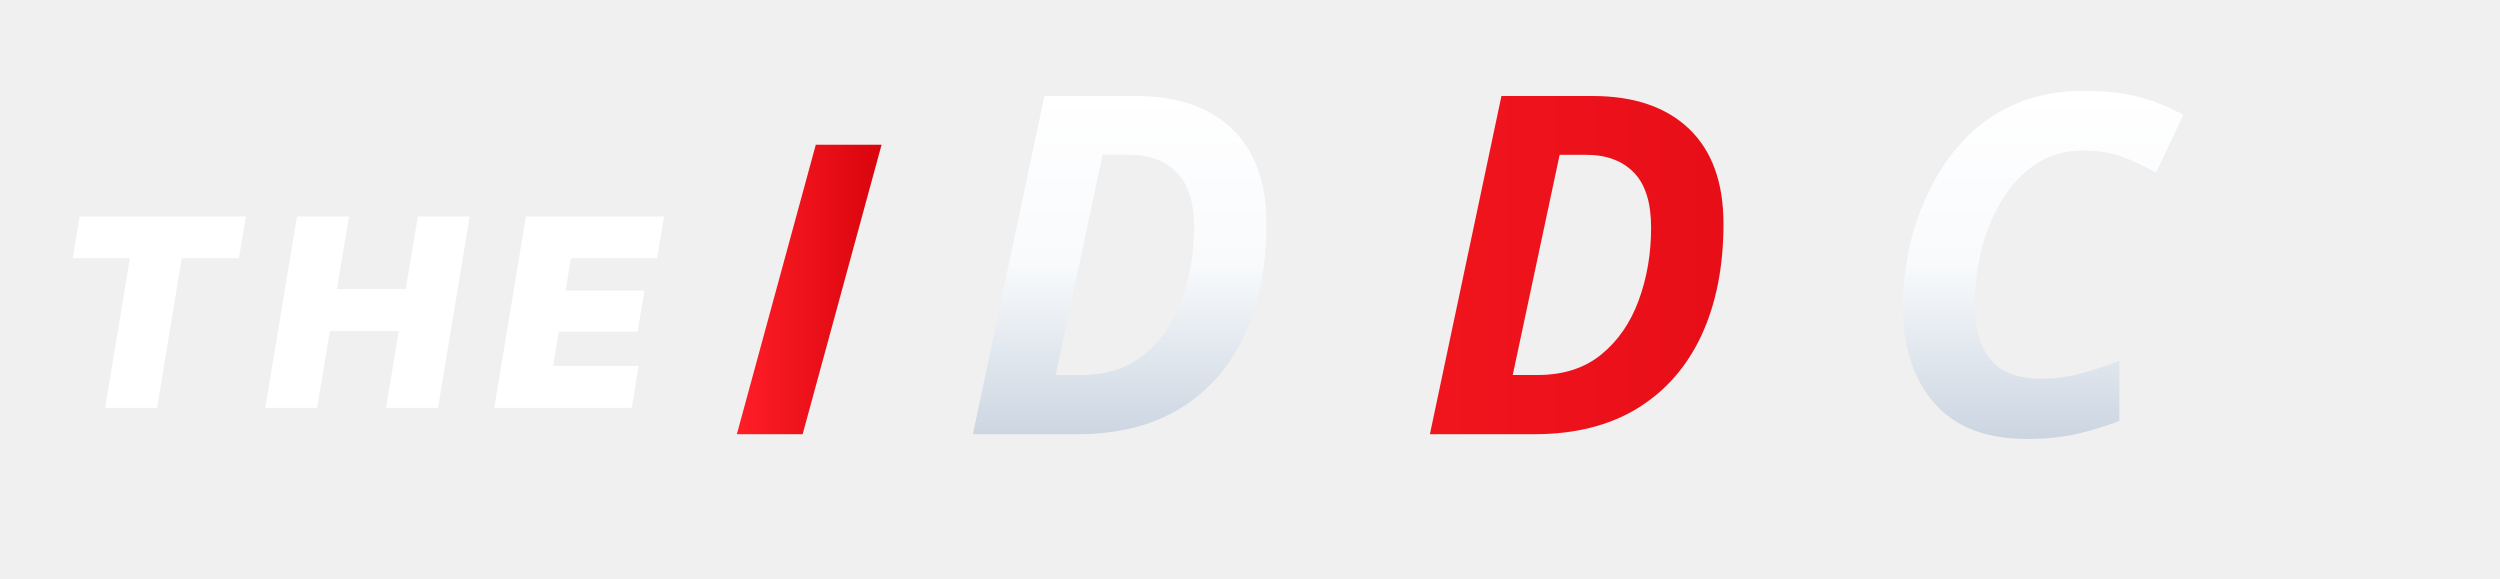
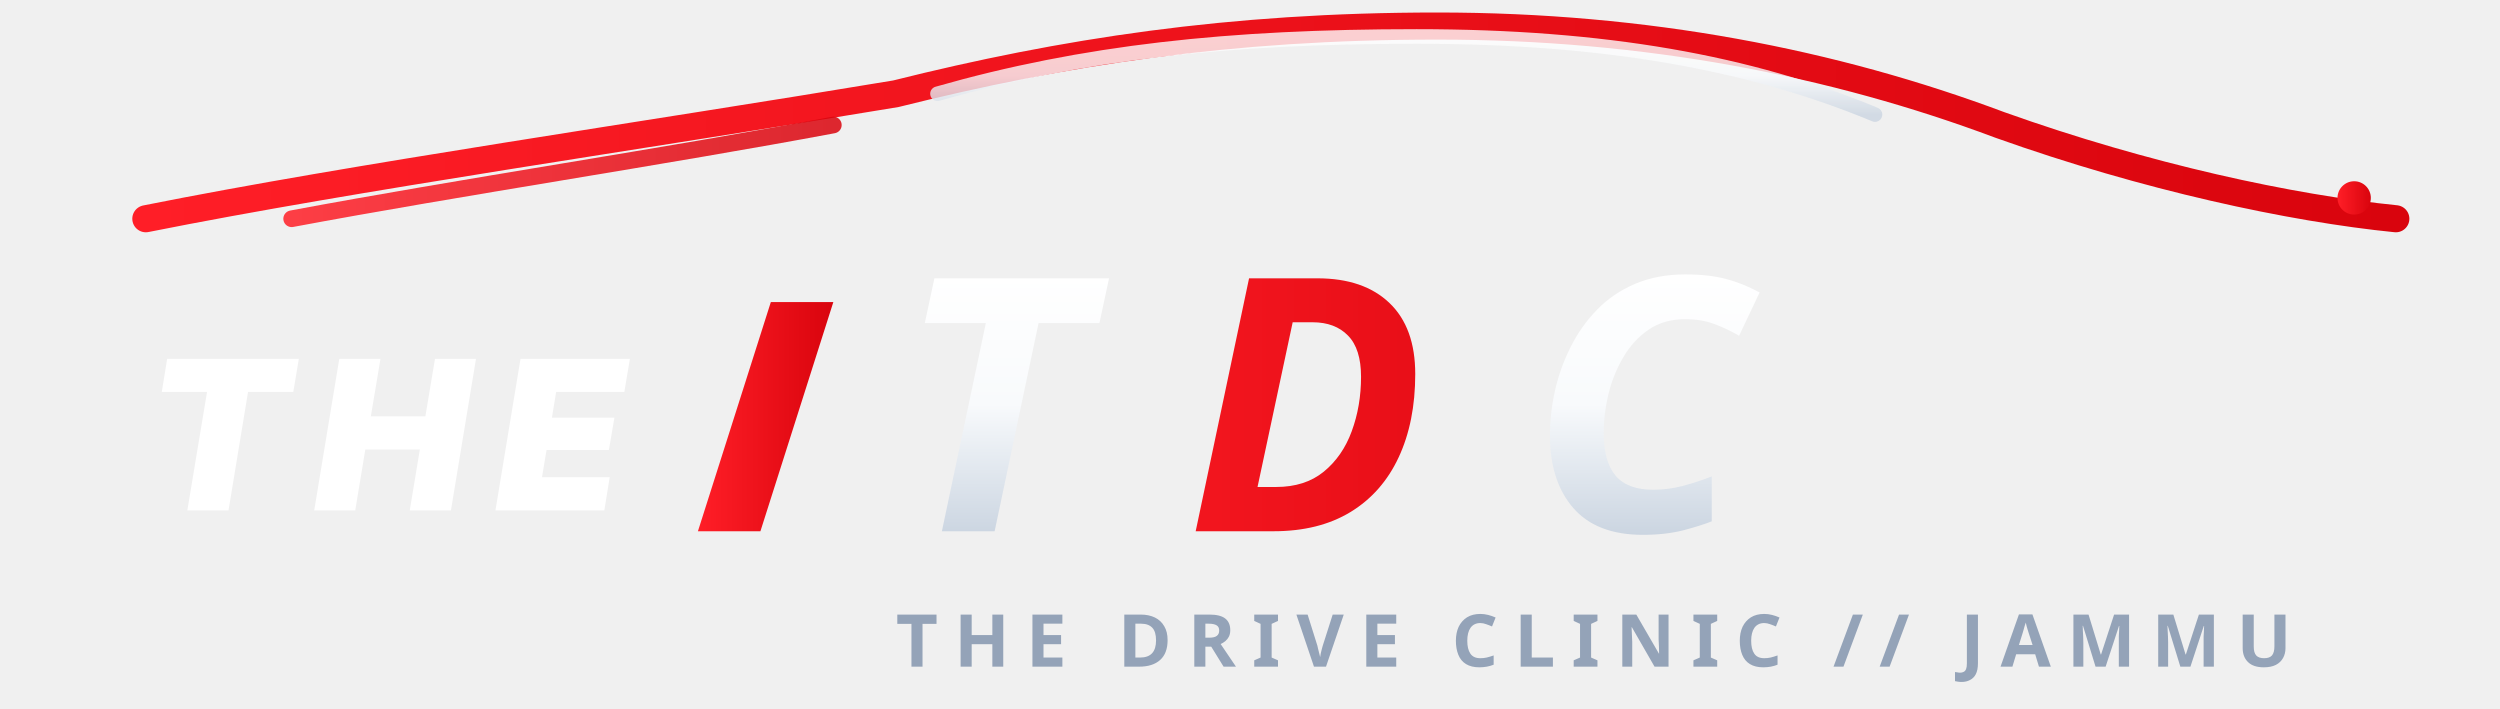
- <svg xmlns="http://www.w3.org/2000/svg" viewBox="0 0 190 44" width="190" height="44" fill="none" aria-label="THE DDC">
+ <svg xmlns="http://www.w3.org/2000/svg" viewBox="0 0 240 68" width="240" height="68" fill="none" aria-label="THE TDC">
  <defs>
    <linearGradient id="redGlow" x1="0%" y1="0%" x2="100%" y2="0%">
      <stop offset="0%" stop-color="#FF1E27" />
      <stop offset="100%" stop-color="#D9040D" />
    </linearGradient>
    <linearGradient id="silverGloss" x1="0%" y1="0%" x2="0%" y2="100%">
      <stop offset="0%" stop-color="#FFFFFF" />
      <stop offset="50%" stop-color="#F8FAFC" />
      <stop offset="100%" stop-color="#CBD5E1" />
    </linearGradient>
-     <filter id="textGlow" x="-20%" y="-20%" width="140%" height="140%">
-       <feGaussianBlur stdDeviation="2" result="blur" />
-       <feComposite in="SourceGraphic" in2="blur" operator="over" />
-     </filter>
  </defs>
-   <text x="4" y="31" font-family="'Montserrat', 'Inter', system-ui, -apple-system, sans-serif" font-size="20" font-weight="900" font-style="italic" letter-spacing="0.12em" fill="#FFFFFF">THE</text>
-   <polygon points="62,11 67,11 61,33 56,33" fill="url(#redGlow)" />
-   <text x="73" y="33" font-family="'Impact', 'Arial Black', sans-serif" font-size="36" font-weight="900" font-style="italic" letter-spacing="0.04em">
-     <tspan fill="url(#silverGloss)">D</tspan>
+   <path d="M 14 21 C 34 17, 62 13, 86 9 C 102 5, 118 2.5, 138 2.5 C 158 2.5, 176 6, 192 12 C 206 17, 220 20, 230 21" stroke="url(#redGlow)" stroke-width="2.6" stroke-linecap="round" fill="none" />
+   <path d="M 90 9 C 104 5, 118 3.5, 136 3.5 C 154 3.5, 168 6, 180 11" stroke="url(#silverGloss)" stroke-width="1.4" stroke-linecap="round" fill="none" opacity="0.8" />
+   <path d="M 28 21 C 44 18, 64 15, 80 12" stroke="url(#redGlow)" stroke-width="1.6" stroke-linecap="round" opacity="0.85" />
+   <circle cx="226" cy="19" r="1.6" fill="url(#redGlow)" />
+   <text x="14" y="49" font-family="'Montserrat', 'Inter', system-ui, sans-serif" font-size="20" font-weight="900" font-style="italic" letter-spacing="0.12em" fill="#FFFFFF">THE</text>
+   <polygon points="74,29 80,29 73,51 67,51" fill="url(#redGlow)" />
+   <text x="86" y="51" font-family="'Impact', 'Arial Black', sans-serif" font-size="34" font-weight="900" font-style="italic" letter-spacing="0.04em">
+     <tspan fill="url(#silverGloss)">T</tspan>
    <tspan fill="url(#redGlow)" dx="1">D</tspan>
    <tspan fill="url(#silverGloss)" dx="1">C</tspan>
  </text>
-   <line x1="73" y1="39" x2="158" y2="39" stroke="url(#redGlow)" stroke-width="2.5" stroke-linecap="round" />
+   <line x1="86" y1="56" x2="174" y2="56" stroke="url(#redGlow)" stroke-width="2.5" stroke-linecap="round" />
+   <text x="86" y="64" font-family="'Space Grotesk', system-ui, sans-serif" font-size="7" font-weight="800" letter-spacing="0.22em" fill="#94A3B8">THE DRIVE CLINIC // JAMMU</text>
</svg>
